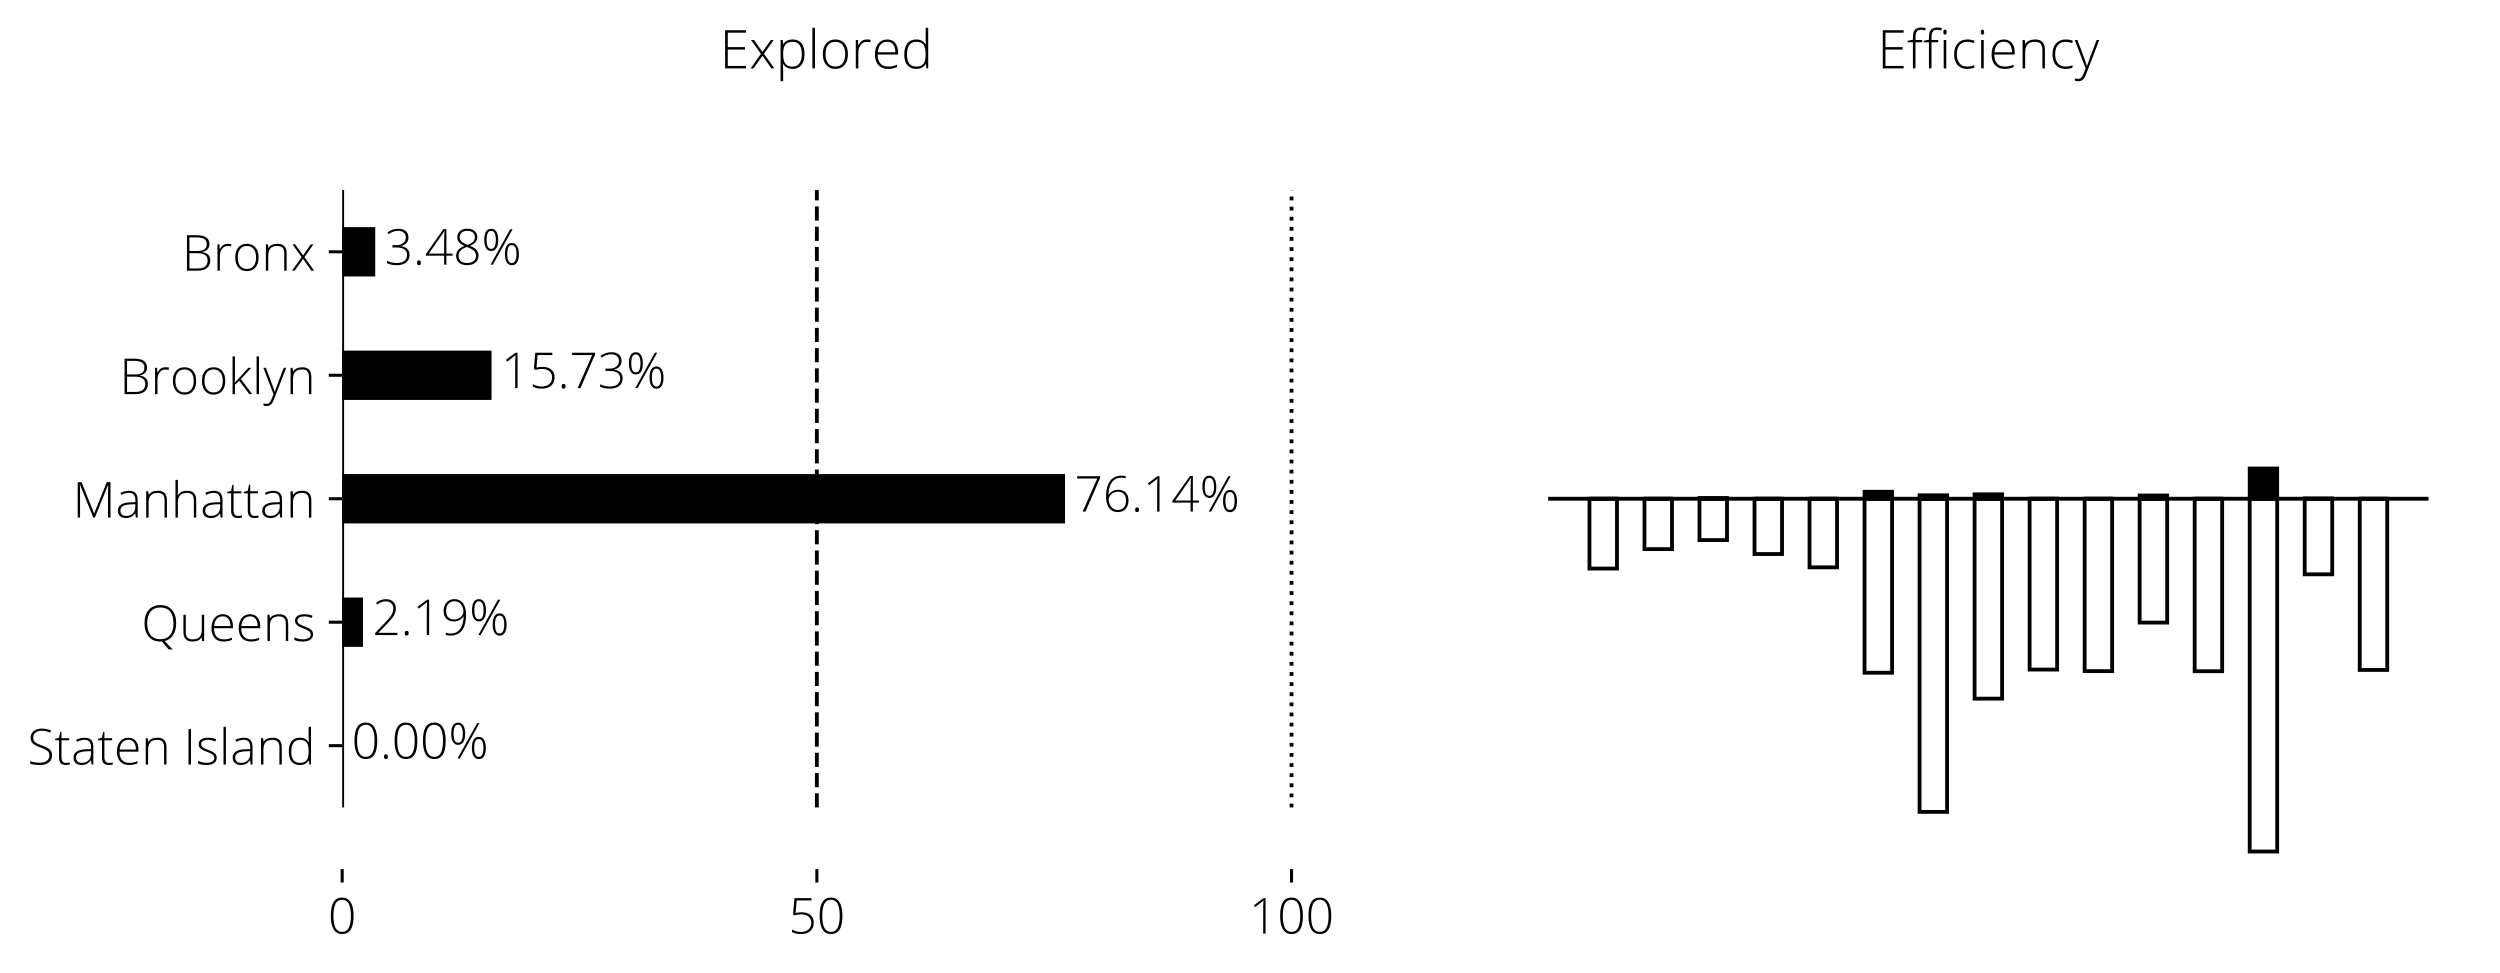
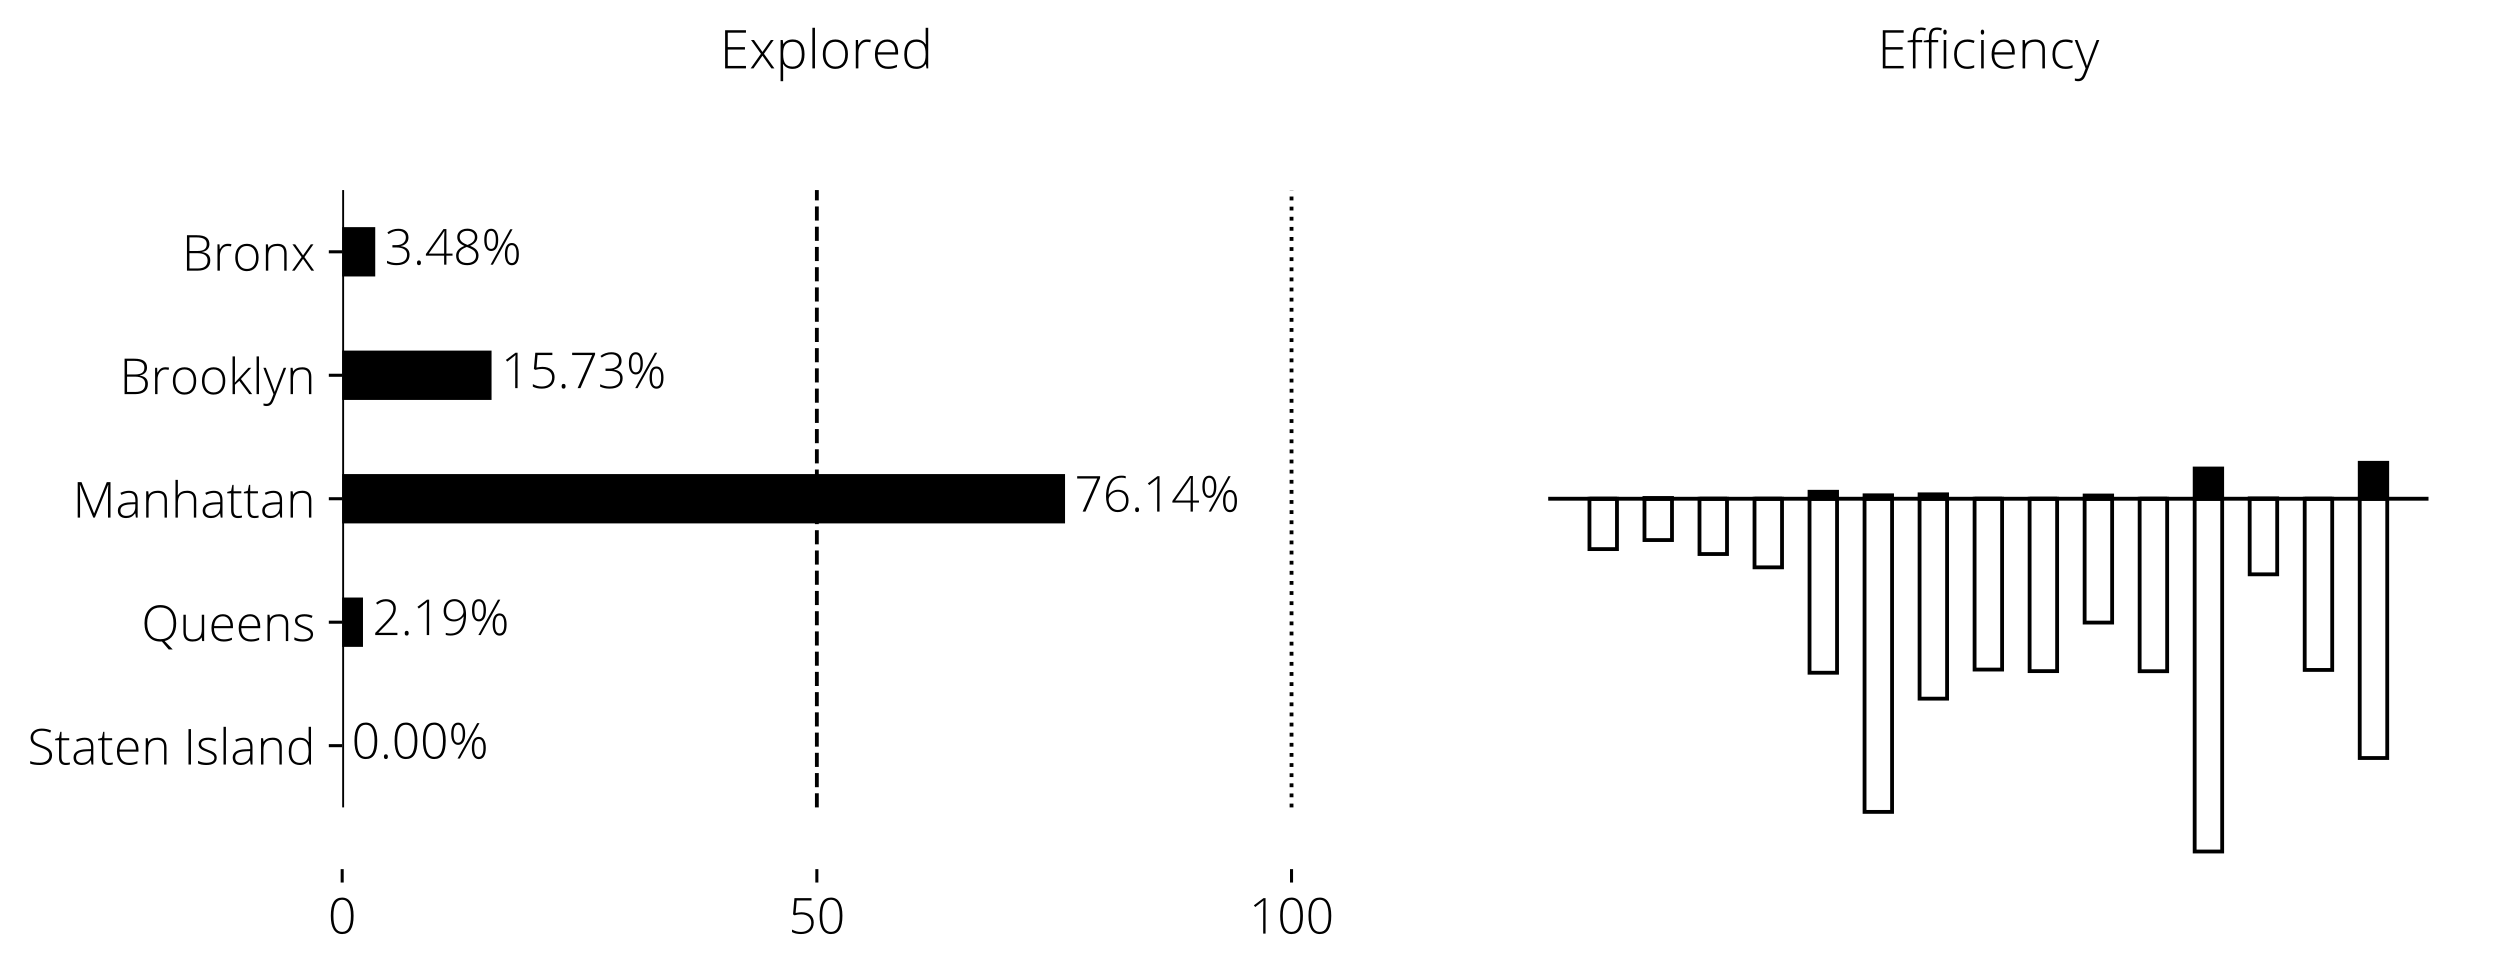
<svg xmlns="http://www.w3.org/2000/svg" xmlns:xlink="http://www.w3.org/1999/xlink" width="654.828pt" height="254.856pt" viewBox="0 0 654.828 254.856" version="1.1">
  <defs>
    <style type="text/css">*{stroke-linejoin: round; stroke-linecap: butt}</style>
  </defs>
  <g id="figure_1">
    <g id="patch_1">
      <path d="M 0 254.856  L 654.828 254.856  L 654.828 0  L 0 0  z " style="fill: #ffffff" />
    </g>
    <g id="axes_1">
      <g id="patch_2">
        <path d="M 89.628 227.654  L 343.265 227.654  L 343.265 33.614  L 89.628 33.614  L 89.628 227.654  z " style="fill: none" />
      </g>
      <g id="patch_3">
-         <path d="M 89.628 201.782  L 89.628 201.782  L 89.628 188.846  L 89.628 188.846  z " clip-path="url(#pe54385620a)" />
+         <path d="M 89.628 201.782  L 89.628 201.782  L 89.628 188.846  L 89.628 188.846  z " clip-path="url(#p0671338206)" />
      </g>
      <g id="patch_4">
-         <path d="M 89.628 169.442  L 95.077 169.442  L 95.077 156.506  L 89.628 156.506  z " clip-path="url(#pe54385620a)" />
+         <path d="M 89.628 169.442  L 95.077 169.442  L 95.077 156.506  L 89.628 156.506  z " clip-path="url(#p0671338206)" />
      </g>
      <g id="patch_5">
-         <path d="M 89.628 137.102  L 278.967 137.102  L 278.967 124.166  L 89.628 124.166  z " clip-path="url(#pe54385620a)" />
+         <path d="M 89.628 137.102  L 278.967 137.102  L 278.967 124.166  L 89.628 124.166  z " clip-path="url(#p0671338206)" />
      </g>
      <g id="patch_6">
-         <path d="M 89.628 104.762  L 128.753 104.762  L 128.753 91.826  L 89.628 91.826  z " clip-path="url(#pe54385620a)" />
+         <path d="M 89.628 104.762  L 128.753 104.762  L 128.753 91.826  L 89.628 91.826  z " clip-path="url(#p0671338206)" />
      </g>
      <g id="patch_7">
-         <path d="M 89.628 72.422  L 98.287 72.422  L 98.287 59.486  L 89.628 59.486  z " clip-path="url(#pe54385620a)" />
+         <path d="M 89.628 72.422  L 98.287 72.422  L 98.287 59.486  L 89.628 59.486  z " clip-path="url(#p0671338206)" />
      </g>
      <g id="matplotlib.axis_1">
        <g id="xtick_1">
          <g id="line2d_1">
            <defs>
-               <path id="m1546f56711" d="M 0 0  L 0 3.5  " style="stroke: #000000; stroke-width: 0.8" />
+               <path id="m69258db8c2" d="M 0 0  L 0 3.5  " style="stroke: #000000; stroke-width: 0.8" />
            </defs>
            <g>
-               <use xlink:href="#m1546f56711" x="89.628" y="227.654" style="stroke: #000000; stroke-width: 0.8" />
+               <use xlink:href="#m69258db8c2" x="89.628" y="227.654" style="stroke: #000000; stroke-width: 0.8" />
            </g>
          </g>
          <g id="text_1">
            <g transform="translate(85.91836 244.5322) scale(0.13 -0.13)">
              <defs>
                <path id="OpenSans-Light-30" d="M 3297 2297  Q 3297 1094 2930 515  Q 2563 -63 1819 -63  Q 1103 -63 731 532  Q 359 1128 359 2297  Q 359 3491 720 4066  Q 1081 4641 1819 4641  Q 2541 4641 2919 4045  Q 3297 3450 3297 2297  z M 697 2297  Q 697 1234 975 726  Q 1253 219 1819 219  Q 2409 219 2679 744  Q 2950 1269 2950 2297  Q 2950 3309 2679 3834  Q 2409 4359 1819 4359  Q 1228 4359 962 3834  Q 697 3309 697 2297  z " transform="scale(0.015625)" />
              </defs>
              <use xlink:href="#OpenSans-Light-30" />
            </g>
          </g>
        </g>
        <g id="xtick_2">
          <g id="line2d_2">
            <g>
-               <use xlink:href="#m1546f56711" x="213.96" y="227.654" style="stroke: #000000; stroke-width: 0.8" />
+               <use xlink:href="#m69258db8c2" x="213.96" y="227.654" style="stroke: #000000; stroke-width: 0.8" />
            </g>
          </g>
          <g id="text_2">
            <g transform="translate(206.5398 244.5322) scale(0.13 -0.13)">
              <defs>
                <path id="OpenSans-Light-35" d="M 1678 2747  Q 2409 2747 2829 2394  Q 3250 2041 3250 1422  Q 3250 719 2812 328  Q 2375 -63 1606 -63  Q 1266 -63 959 4  Q 653 72 447 197  L 447 519  Q 784 347 1046 280  Q 1309 213 1606 213  Q 2206 213 2568 530  Q 2931 847 2931 1388  Q 2931 1897 2578 2187  Q 2225 2478 1619 2478  Q 1213 2478 769 2356  L 581 2478  L 763 4569  L 2963 4569  L 2963 4269  L 1056 4269  L 916 2656  Q 1403 2747 1678 2747  z " transform="scale(0.015625)" />
              </defs>
              <use xlink:href="#OpenSans-Light-35" />
              <use xlink:href="#OpenSans-Light-30" x="57.08" />
            </g>
          </g>
        </g>
        <g id="xtick_3">
          <g id="line2d_3">
            <g>
-               <use xlink:href="#m1546f56711" x="338.292" y="227.654" style="stroke: #000000; stroke-width: 0.8" />
+               <use xlink:href="#m69258db8c2" x="338.292" y="227.654" style="stroke: #000000; stroke-width: 0.8" />
            </g>
          </g>
          <g id="text_3">
            <g transform="translate(327.1613 244.5322) scale(0.13 -0.13)">
              <defs>
                <path id="OpenSans-Light-31" d="M 2131 0  L 1825 0  L 1825 3328  Q 1825 3781 1863 4269  Q 1816 4222 1766 4178  Q 1716 4134 800 3419  L 622 3641  L 1863 4569  L 2131 4569  L 2131 0  z " transform="scale(0.015625)" />
              </defs>
              <use xlink:href="#OpenSans-Light-31" />
              <use xlink:href="#OpenSans-Light-30" x="57.08" />
              <use xlink:href="#OpenSans-Light-30" x="114.16" />
            </g>
          </g>
        </g>
      </g>
      <g id="matplotlib.axis_2">
        <g id="ytick_1">
          <g id="line2d_4">
            <defs>
-               <path id="ma93847722c" d="M 0 0  L -3.5 0  " style="stroke: #000000; stroke-width: 0.8" />
+               <path id="md8dce30afe" d="M 0 0  L -3.5 0  " style="stroke: #000000; stroke-width: 0.8" />
            </defs>
            <g>
-               <use xlink:href="#ma93847722c" x="89.628" y="195.314" style="stroke: #000000; stroke-width: 0.8" />
+               <use xlink:href="#md8dce30afe" x="89.628" y="195.314" style="stroke: #000000; stroke-width: 0.8" />
            </g>
          </g>
          <g id="text_4">
            <g transform="translate(7.2 200.2532) scale(0.13 -0.13)">
              <defs>
                <path id="OpenSans-Light-53" d="M 3169 1178  Q 3169 606 2748 271  Q 2328 -63 1631 -63  Q 794 -63 347 122  L 347 441  Q 841 231 1606 231  Q 2169 231 2498 489  Q 2828 747 2828 1166  Q 2828 1425 2718 1595  Q 2609 1766 2362 1906  Q 2116 2047 1638 2209  Q 938 2450 670 2729  Q 403 3009 403 3475  Q 403 3988 804 4311  Q 1206 4634 1838 4634  Q 2481 4634 3047 4391  L 2931 4116  Q 2363 4353 1844 4353  Q 1338 4353 1038 4118  Q 738 3884 738 3481  Q 738 3228 830 3065  Q 922 2903 1131 2773  Q 1341 2644 1850 2463  Q 2384 2278 2653 2104  Q 2922 1931 3045 1711  Q 3169 1491 3169 1178  z " transform="scale(0.015625)" />
                <path id="OpenSans-Light-74" d="M 1466 213  Q 1759 213 1978 263  L 1978 13  Q 1753 -63 1459 -63  Q 1009 -63 795 178  Q 581 419 581 934  L 581 3128  L 78 3128  L 78 3309  L 581 3450  L 738 4219  L 897 4219  L 897 3397  L 1894 3397  L 1894 3128  L 897 3128  L 897 978  Q 897 588 1034 400  Q 1172 213 1466 213  z " transform="scale(0.015625)" />
                <path id="OpenSans-Light-61" d="M 2631 0  L 2553 538  L 2528 538  Q 2272 209 2001 73  Q 1731 -63 1363 -63  Q 863 -63 584 193  Q 306 450 306 903  Q 306 1400 720 1675  Q 1134 1950 1919 1966  L 2566 1984  L 2566 2209  Q 2566 2694 2369 2941  Q 2172 3188 1734 3188  Q 1263 3188 756 2925  L 641 3194  Q 1200 3456 1747 3456  Q 2306 3456 2582 3165  Q 2859 2875 2859 2259  L 2859 0  L 2631 0  z M 1381 219  Q 1925 219 2239 530  Q 2553 841 2553 1394  L 2553 1728  L 1959 1703  Q 1244 1669 939 1480  Q 634 1291 634 891  Q 634 572 829 395  Q 1025 219 1381 219  z " transform="scale(0.015625)" />
                <path id="OpenSans-Light-65" d="M 1941 -63  Q 1200 -63 786 393  Q 372 850 372 1672  Q 372 2484 772 2973  Q 1172 3463 1850 3463  Q 2450 3463 2797 3044  Q 3144 2625 3144 1906  L 3144 1656  L 697 1656  Q 703 956 1023 587  Q 1344 219 1941 219  Q 2231 219 2451 259  Q 2672 300 3009 434  L 3009 153  Q 2722 28 2478 -17  Q 2234 -63 1941 -63  z M 1850 3188  Q 1359 3188 1062 2864  Q 766 2541 716 1931  L 2816 1931  Q 2816 2522 2559 2855  Q 2303 3188 1850 3188  z " transform="scale(0.015625)" />
                <path id="OpenSans-Light-6e" d="M 2938 0  L 2938 2203  Q 2938 2716 2722 2948  Q 2506 3181 2053 3181  Q 1444 3181 1161 2873  Q 878 2566 878 1875  L 878 0  L 569 0  L 569 3397  L 831 3397  L 891 2931  L 909 2931  Q 1241 3463 2088 3463  Q 3244 3463 3244 2222  L 3244 0  L 2938 0  z " transform="scale(0.015625)" />
                <path id="OpenSans-Light-20" transform="scale(0.015625)" />
                <path id="OpenSans-Light-49" d="M 647 0  L 647 4569  L 966 4569  L 966 0  L 647 0  z " transform="scale(0.015625)" />
                <path id="OpenSans-Light-73" d="M 2675 884  Q 2675 428 2328 182  Q 1981 -63 1344 -63  Q 663 -63 263 147  L 263 481  Q 775 225 1344 225  Q 1847 225 2108 392  Q 2369 559 2369 838  Q 2369 1094 2161 1269  Q 1953 1444 1478 1613  Q 969 1797 762 1930  Q 556 2063 451 2230  Q 347 2397 347 2638  Q 347 3019 667 3241  Q 988 3463 1563 3463  Q 2113 3463 2606 3256  L 2491 2975  Q 1991 3181 1563 3181  Q 1147 3181 903 3043  Q 659 2906 659 2663  Q 659 2397 848 2237  Q 1038 2078 1588 1881  Q 2047 1716 2256 1583  Q 2466 1450 2570 1281  Q 2675 1113 2675 884  z " transform="scale(0.015625)" />
                <path id="OpenSans-Light-6c" d="M 878 0  L 569 0  L 569 4863  L 878 4863  L 878 0  z " transform="scale(0.015625)" />
                <path id="OpenSans-Light-64" d="M 1813 3463  Q 2181 3463 2450 3328  Q 2719 3194 2931 2869  L 2950 2869  Q 2931 3263 2931 3641  L 2931 4863  L 3238 4863  L 3238 0  L 3034 0  L 2956 519  L 2931 519  Q 2544 -63 1819 -63  Q 1116 -63 744 375  Q 372 813 372 1650  Q 372 2531 740 2997  Q 1109 3463 1813 3463  z M 1813 3181  Q 1256 3181 976 2790  Q 697 2400 697 1656  Q 697 213 1819 213  Q 2394 213 2662 547  Q 2931 881 2931 1650  L 2931 1703  Q 2931 2491 2667 2836  Q 2403 3181 1813 3181  z " transform="scale(0.015625)" />
              </defs>
              <use xlink:href="#OpenSans-Light-53" />
              <use xlink:href="#OpenSans-Light-74" x="54.492" />
              <use xlink:href="#OpenSans-Light-61" x="87.988" />
              <use xlink:href="#OpenSans-Light-74" x="140.967" />
              <use xlink:href="#OpenSans-Light-65" x="174.463" />
              <use xlink:href="#OpenSans-Light-6e" x="229.346" />
              <use xlink:href="#OpenSans-Light-20" x="288.33" />
              <use xlink:href="#OpenSans-Light-49" x="314.307" />
              <use xlink:href="#OpenSans-Light-73" x="339.502" />
              <use xlink:href="#OpenSans-Light-6c" x="386.084" />
              <use xlink:href="#OpenSans-Light-61" x="408.691" />
              <use xlink:href="#OpenSans-Light-6e" x="461.67" />
              <use xlink:href="#OpenSans-Light-64" x="520.654" />
            </g>
          </g>
        </g>
        <g id="ytick_2">
          <g id="line2d_5">
            <g>
-               <use xlink:href="#ma93847722c" x="89.628" y="162.974" style="stroke: #000000; stroke-width: 0.8" />
+               <use xlink:href="#md8dce30afe" x="89.628" y="162.974" style="stroke: #000000; stroke-width: 0.8" />
            </g>
          </g>
          <g id="text_5">
            <g transform="translate(37.03094 167.9132) scale(0.13 -0.13)">
              <defs>
                <path id="OpenSans-Light-51" d="M 4488 2291  Q 4488 1372 4094 770  Q 3700 169 3003 0  L 4044 -1088  L 3525 -1088  L 2644 -56  L 2541 -63  L 2444 -63  Q 1491 -63 947 570  Q 403 1203 403 2297  Q 403 3388 951 4014  Q 1500 4641 2450 4641  Q 3406 4641 3947 4011  Q 4488 3381 4488 2291  z M 750 2291  Q 750 1309 1187 773  Q 1625 238 2444 238  Q 3269 238 3705 769  Q 4141 1300 4141 2291  Q 4141 3278 3705 3804  Q 3269 4331 2450 4331  Q 1634 4331 1192 3800  Q 750 3269 750 2291  z " transform="scale(0.015625)" />
                <path id="OpenSans-Light-75" d="M 838 3397  L 838 1197  Q 838 684 1053 451  Q 1269 219 1722 219  Q 2328 219 2614 525  Q 2900 831 2900 1522  L 2900 3397  L 3206 3397  L 3206 0  L 2944 0  L 2888 469  L 2869 469  Q 2538 -63 1691 -63  Q 531 -63 531 1178  L 531 3397  L 838 3397  z " transform="scale(0.015625)" />
              </defs>
              <use xlink:href="#OpenSans-Light-51" />
              <use xlink:href="#OpenSans-Light-75" x="76.416" />
              <use xlink:href="#OpenSans-Light-65" x="135.4" />
              <use xlink:href="#OpenSans-Light-65" x="190.283" />
              <use xlink:href="#OpenSans-Light-6e" x="245.166" />
              <use xlink:href="#OpenSans-Light-73" x="304.15" />
            </g>
          </g>
        </g>
        <g id="ytick_3">
          <g id="line2d_6">
            <g>
-               <use xlink:href="#ma93847722c" x="89.628" y="130.634" style="stroke: #000000; stroke-width: 0.8" />
+               <use xlink:href="#md8dce30afe" x="89.628" y="130.634" style="stroke: #000000; stroke-width: 0.8" />
            </g>
          </g>
          <g id="text_6">
            <g transform="translate(19.03406 135.5732) scale(0.13 -0.13)">
              <defs>
                <path id="OpenSans-Light-4d" d="M 2656 0  L 953 4219  L 928 4219  Q 953 3831 953 3425  L 953 0  L 647 0  L 647 4569  L 1141 4569  L 2759 550  L 2778 550  L 4397 4569  L 4878 4569  L 4878 0  L 4556 0  L 4556 3463  Q 4556 3825 4594 4213  L 4569 4213  L 2859 0  L 2656 0  z " transform="scale(0.015625)" />
                <path id="OpenSans-Light-68" d="M 2938 0  L 2938 2203  Q 2938 2716 2722 2948  Q 2506 3181 2053 3181  Q 1444 3181 1161 2873  Q 878 2566 878 1875  L 878 0  L 569 0  L 569 4863  L 878 4863  L 878 3316  L 863 2881  L 884 2881  Q 1075 3188 1365 3325  Q 1656 3463 2088 3463  Q 3244 3463 3244 2222  L 3244 0  L 2938 0  z " transform="scale(0.015625)" />
              </defs>
              <use xlink:href="#OpenSans-Light-4d" />
              <use xlink:href="#OpenSans-Light-61" x="86.279" />
              <use xlink:href="#OpenSans-Light-6e" x="139.258" />
              <use xlink:href="#OpenSans-Light-68" x="198.242" />
              <use xlink:href="#OpenSans-Light-61" x="257.227" />
              <use xlink:href="#OpenSans-Light-74" x="310.205" />
              <use xlink:href="#OpenSans-Light-74" x="343.701" />
              <use xlink:href="#OpenSans-Light-61" x="377.197" />
              <use xlink:href="#OpenSans-Light-6e" x="430.176" />
            </g>
          </g>
        </g>
        <g id="ytick_4">
          <g id="line2d_7">
            <g>
-               <use xlink:href="#ma93847722c" x="89.628" y="98.294" style="stroke: #000000; stroke-width: 0.8" />
+               <use xlink:href="#md8dce30afe" x="89.628" y="98.294" style="stroke: #000000; stroke-width: 0.8" />
            </g>
          </g>
          <g id="text_7">
            <g transform="translate(31.31703 103.2332) scale(0.13 -0.13)">
              <defs>
                <path id="OpenSans-Light-42" d="M 647 4569  L 1900 4569  Q 2747 4569 3144 4281  Q 3541 3994 3541 3413  Q 3541 3016 3298 2752  Q 3056 2488 2591 2413  L 2591 2394  Q 3138 2313 3395 2048  Q 3653 1784 3653 1313  Q 3653 681 3234 340  Q 2816 0 2047 0  L 647 0  L 647 4569  z M 966 2534  L 1972 2534  Q 2616 2534 2908 2748  Q 3200 2963 3200 3419  Q 3200 3875 2870 4081  Q 2541 4288 1888 4288  L 966 4288  L 966 2534  z M 966 2253  L 966 281  L 2041 281  Q 3309 281 3309 1313  Q 3309 2253 1972 2253  L 966 2253  z " transform="scale(0.015625)" />
                <path id="OpenSans-Light-72" d="M 1906 3463  Q 2122 3463 2369 3419  L 2309 3122  Q 2097 3175 1869 3175  Q 1434 3175 1156 2806  Q 878 2438 878 1875  L 878 0  L 569 0  L 569 3397  L 831 3397  L 863 2784  L 884 2784  Q 1094 3159 1331 3311  Q 1569 3463 1906 3463  z " transform="scale(0.015625)" />
                <path id="OpenSans-Light-6f" d="M 3378 1703  Q 3378 872 2975 404  Q 2572 -63 1863 -63  Q 1416 -63 1075 153  Q 734 369 553 772  Q 372 1175 372 1703  Q 372 2534 775 2998  Q 1178 3463 1881 3463  Q 2581 3463 2979 2992  Q 3378 2522 3378 1703  z M 697 1703  Q 697 1003 1005 611  Q 1313 219 1875 219  Q 2438 219 2745 611  Q 3053 1003 3053 1703  Q 3053 2406 2742 2793  Q 2431 3181 1869 3181  Q 1306 3181 1001 2795  Q 697 2409 697 1703  z " transform="scale(0.015625)" />
                <path id="OpenSans-Light-6b" d="M 872 1491  L 2606 3397  L 2981 3397  L 1644 1947  L 3097 0  L 2725 0  L 1434 1716  L 878 1209  L 878 0  L 569 0  L 569 4863  L 878 4863  L 878 2425  L 856 1491  L 872 1491  z " transform="scale(0.015625)" />
                <path id="OpenSans-Light-79" d="M 0 3397  L 319 3397  L 1038 1491  Q 1366 613 1453 306  L 1472 306  Q 1603 709 1900 1509  L 2619 3397  L 2938 3397  L 1416 -550  Q 1231 -1031 1106 -1200  Q 981 -1369 814 -1453  Q 647 -1538 409 -1538  Q 231 -1538 13 -1472  L 13 -1203  Q 194 -1253 403 -1253  Q 563 -1253 684 -1178  Q 806 -1103 904 -945  Q 1003 -788 1133 -445  Q 1263 -103 1300 0  L 0 3397  z " transform="scale(0.015625)" />
              </defs>
              <use xlink:href="#OpenSans-Light-42" />
              <use xlink:href="#OpenSans-Light-72" x="62.695" />
              <use xlink:href="#OpenSans-Light-6f" x="101.611" />
              <use xlink:href="#OpenSans-Light-6f" x="160.205" />
              <use xlink:href="#OpenSans-Light-6b" x="218.799" />
              <use xlink:href="#OpenSans-Light-6c" x="267.188" />
              <use xlink:href="#OpenSans-Light-79" x="289.795" />
              <use xlink:href="#OpenSans-Light-6e" x="335.693" />
            </g>
          </g>
        </g>
        <g id="ytick_5">
          <g id="line2d_8">
            <g>
-               <use xlink:href="#ma93847722c" x="89.628" y="65.954" style="stroke: #000000; stroke-width: 0.8" />
+               <use xlink:href="#md8dce30afe" x="89.628" y="65.954" style="stroke: #000000; stroke-width: 0.8" />
            </g>
          </g>
          <g id="text_8">
            <g transform="translate(47.65641 70.89317) scale(0.13 -0.13)">
              <defs>
                <path id="OpenSans-Light-78" d="M 1403 1747  L 219 3397  L 575 3397  L 1588 1966  L 2591 3397  L 2931 3397  L 1766 1747  L 3016 0  L 2656 0  L 1588 1516  L 513 0  L 172 0  L 1403 1747  z " transform="scale(0.015625)" />
              </defs>
              <use xlink:href="#OpenSans-Light-42" />
              <use xlink:href="#OpenSans-Light-72" x="62.695" />
              <use xlink:href="#OpenSans-Light-6f" x="101.611" />
              <use xlink:href="#OpenSans-Light-6e" x="160.205" />
              <use xlink:href="#OpenSans-Light-78" x="219.189" />
            </g>
          </g>
        </g>
      </g>
      <g id="LineCollection_1">
-         <path d="M 89.628 211.484  L 89.628 49.784  " clip-path="url(#pe54385620a)" style="fill: none; stroke: #000000" />
+         <path d="M 89.628 211.484  L 89.628 49.784  " clip-path="url(#p0671338206)" style="fill: none; stroke: #000000" />
      </g>
      <g id="LineCollection_2">
-         <path d="M 213.96 211.484  L 213.96 49.784  " clip-path="url(#pe54385620a)" style="fill: none; stroke-dasharray: 3.7,1.6; stroke-dashoffset: 0; stroke: #000000" />
+         <path d="M 213.96 211.484  L 213.96 49.784  " clip-path="url(#p0671338206)" style="fill: none; stroke-dasharray: 3.7,1.6; stroke-dashoffset: 0; stroke: #000000" />
      </g>
      <g id="LineCollection_3">
-         <path d="M 338.292 211.484  L 338.292 49.784  " clip-path="url(#pe54385620a)" style="fill: none; stroke-dasharray: 1,1.65; stroke-dashoffset: 0; stroke: #000000" />
+         <path d="M 338.292 211.484  L 338.292 49.784  " clip-path="url(#p0671338206)" style="fill: none; stroke-dasharray: 1,1.65; stroke-dashoffset: 0; stroke: #000000" />
      </g>
      <g id="text_9">
        <g transform="translate(92.11507 198.6911) scale(0.13 -0.13)">
          <defs>
            <path id="OpenSans-Light-2e" d="M 506 244  Q 506 550 756 550  Q 1013 550 1013 244  Q 1013 -63 756 -63  Q 506 -63 506 244  z " transform="scale(0.015625)" />
            <path id="OpenSans-Light-25" d="M 659 3206  Q 659 2625 800 2333  Q 941 2041 1241 2041  Q 1844 2041 1844 3206  Q 1844 3781 1689 4070  Q 1534 4359 1241 4359  Q 941 4359 800 4070  Q 659 3781 659 3206  z M 2150 3206  Q 2150 2500 1915 2133  Q 1681 1766 1241 1766  Q 825 1766 589 2142  Q 353 2519 353 3206  Q 353 3903 578 4268  Q 803 4634 1241 4634  Q 1675 4634 1912 4257  Q 2150 3881 2150 3206  z M 3322 1369  Q 3322 791 3462 502  Q 3603 213 3903 213  Q 4506 213 4506 1369  Q 4506 2522 3903 2522  Q 3603 2522 3462 2236  Q 3322 1950 3322 1369  z M 4813 1369  Q 4813 663 4581 295  Q 4350 -72 3909 -72  Q 3484 -72 3250 308  Q 3016 688 3016 1369  Q 3016 2072 3245 2434  Q 3475 2797 3909 2797  Q 4338 2797 4575 2422  Q 4813 2047 4813 1369  z M 4000 4569  L 1466 0  L 1166 0  L 3700 4569  L 4000 4569  z " transform="scale(0.015625)" />
          </defs>
          <use xlink:href="#OpenSans-Light-30" />
          <use xlink:href="#OpenSans-Light-2e" x="57.08" />
          <use xlink:href="#OpenSans-Light-30" x="80.859" />
          <use xlink:href="#OpenSans-Light-30" x="137.939" />
          <use xlink:href="#OpenSans-Light-25" x="195.02" />
        </g>
      </g>
      <g id="text_10">
        <g transform="translate(97.5641 166.3511) scale(0.13 -0.13)">
          <defs>
            <path id="OpenSans-Light-32" d="M 3213 0  L 353 0  L 353 275  L 1569 1544  Q 2081 2075 2287 2356  Q 2494 2638 2591 2894  Q 2688 3150 2688 3431  Q 2688 3841 2419 4097  Q 2150 4353 1722 4353  Q 1150 4353 628 3938  L 459 4153  Q 1031 4634 1728 4634  Q 2325 4634 2667 4315  Q 3009 3997 3009 3438  Q 3009 2984 2779 2561  Q 2550 2138 1941 1516  L 769 313  L 769 300  L 3213 300  L 3213 0  z " transform="scale(0.015625)" />
            <path id="OpenSans-Light-39" d="M 3238 2631  Q 3238 1731 3002 1125  Q 2766 519 2314 228  Q 1863 -63 1222 -63  Q 897 -63 622 19  L 622 288  Q 756 244 945 220  Q 1134 197 1234 197  Q 2006 197 2443 755  Q 2881 1313 2931 2381  L 2894 2381  Q 2666 2081 2350 1920  Q 2034 1759 1691 1759  Q 1056 1759 701 2109  Q 347 2459 347 3103  Q 347 3791 736 4216  Q 1125 4641 1747 4641  Q 2197 4641 2534 4405  Q 2872 4169 3055 3712  Q 3238 3256 3238 2631  z M 1747 4366  Q 1253 4366 959 4033  Q 666 3700 666 3122  Q 666 2578 937 2297  Q 1209 2016 1716 2016  Q 2031 2016 2304 2156  Q 2578 2297 2739 2530  Q 2900 2763 2900 3003  Q 2900 3369 2754 3687  Q 2609 4006 2348 4186  Q 2088 4366 1747 4366  z " transform="scale(0.015625)" />
          </defs>
          <use xlink:href="#OpenSans-Light-32" />
          <use xlink:href="#OpenSans-Light-2e" x="57.08" />
          <use xlink:href="#OpenSans-Light-31" x="80.859" />
          <use xlink:href="#OpenSans-Light-39" x="137.939" />
          <use xlink:href="#OpenSans-Light-25" x="195.02" />
        </g>
      </g>
      <g id="text_11">
        <g transform="translate(281.4537 134.0111) scale(0.13 -0.13)">
          <defs>
            <path id="OpenSans-Light-37" d="M 1044 0  L 2925 4269  L 341 4269  L 341 4569  L 3297 4569  L 3297 4341  L 1409 0  L 1044 0  z " transform="scale(0.015625)" />
            <path id="OpenSans-Light-36" d="M 409 1947  Q 409 2838 651 3445  Q 894 4053 1339 4347  Q 1784 4641 2413 4641  Q 2706 4641 2950 4569  L 2950 4294  Q 2722 4378 2400 4378  Q 1628 4378 1198 3822  Q 769 3266 716 2203  L 756 2203  Q 994 2509 1300 2665  Q 1606 2822 1947 2822  Q 2588 2822 2948 2456  Q 3309 2091 3309 1447  Q 3309 747 2929 342  Q 2550 -63 1906 -63  Q 1213 -63 811 467  Q 409 997 409 1947  z M 1906 213  Q 2419 213 2703 534  Q 2988 856 2988 1453  Q 2988 1978 2706 2272  Q 2425 2566 1941 2566  Q 1622 2566 1348 2425  Q 1075 2284 912 2051  Q 750 1819 750 1575  Q 750 1228 904 908  Q 1059 588 1323 400  Q 1588 213 1906 213  z " transform="scale(0.015625)" />
            <path id="OpenSans-Light-34" d="M 3566 1166  L 2778 1166  L 2778 0  L 2484 0  L 2484 1166  L 134 1166  L 134 1375  L 2400 4594  L 2778 4594  L 2778 1434  L 3566 1434  L 3566 1166  z M 2484 1434  L 2484 2741  Q 2484 3684 2528 4325  L 2503 4325  Q 2441 4209 2119 3738  L 506 1434  L 2484 1434  z " transform="scale(0.015625)" />
          </defs>
          <use xlink:href="#OpenSans-Light-37" />
          <use xlink:href="#OpenSans-Light-36" x="57.08" />
          <use xlink:href="#OpenSans-Light-2e" x="114.16" />
          <use xlink:href="#OpenSans-Light-31" x="137.939" />
          <use xlink:href="#OpenSans-Light-34" x="195.02" />
          <use xlink:href="#OpenSans-Light-25" x="252.1" />
        </g>
      </g>
      <g id="text_12">
        <g transform="translate(131.2399 101.6711) scale(0.13 -0.13)">
          <defs>
            <path id="OpenSans-Light-33" d="M 3059 3494  Q 3059 3069 2792 2778  Q 2525 2488 2075 2406  L 2075 2388  Q 2625 2319 2912 2037  Q 3200 1756 3200 1281  Q 3200 641 2764 289  Q 2328 -63 1509 -63  Q 813 -63 294 197  L 294 506  Q 556 369 882 291  Q 1209 213 1497 213  Q 2188 213 2534 492  Q 2881 772 2881 1281  Q 2881 1734 2526 1978  Q 2172 2222 1484 2222  L 991 2222  L 991 2522  L 1491 2522  Q 2059 2522 2392 2792  Q 2725 3063 2725 3525  Q 2725 3906 2454 4136  Q 2184 4366 1747 4366  Q 1406 4366 1125 4270  Q 844 4175 494 3944  L 341 4153  Q 606 4375 981 4504  Q 1356 4634 1741 4634  Q 2372 4634 2715 4336  Q 3059 4038 3059 3494  z " transform="scale(0.015625)" />
          </defs>
          <use xlink:href="#OpenSans-Light-31" />
          <use xlink:href="#OpenSans-Light-35" x="57.08" />
          <use xlink:href="#OpenSans-Light-2e" x="114.16" />
          <use xlink:href="#OpenSans-Light-37" x="137.939" />
          <use xlink:href="#OpenSans-Light-33" x="195.02" />
          <use xlink:href="#OpenSans-Light-25" x="252.1" />
        </g>
      </g>
      <g id="text_13">
        <g transform="translate(100.7736 69.33114) scale(0.13 -0.13)">
          <defs>
            <path id="OpenSans-Light-38" d="M 1819 4647  Q 2400 4647 2754 4350  Q 3109 4053 3109 3547  Q 3109 3197 2889 2928  Q 2669 2659 2175 2431  Q 2775 2184 3019 1890  Q 3263 1597 3263 1178  Q 3263 613 2867 275  Q 2472 -63 1806 -63  Q 1116 -63 747 253  Q 378 569 378 1172  Q 378 1581 637 1890  Q 897 2200 1441 2419  Q 938 2656 731 2920  Q 525 3184 525 3553  Q 525 3881 690 4129  Q 856 4378 1154 4512  Q 1453 4647 1819 4647  z M 697 1125  Q 697 694 989 456  Q 1281 219 1806 219  Q 2319 219 2631 470  Q 2944 722 2944 1153  Q 2944 1541 2698 1783  Q 2453 2025 1753 2291  Q 1178 2069 937 1800  Q 697 1531 697 1125  z M 1813 4366  Q 1372 4366 1105 4148  Q 838 3931 838 3553  Q 838 3334 936 3167  Q 1034 3000 1220 2864  Q 1406 2728 1844 2547  Q 2353 2744 2575 2981  Q 2797 3219 2797 3553  Q 2797 3928 2533 4147  Q 2269 4366 1813 4366  z " transform="scale(0.015625)" />
          </defs>
          <use xlink:href="#OpenSans-Light-33" />
          <use xlink:href="#OpenSans-Light-2e" x="57.08" />
          <use xlink:href="#OpenSans-Light-34" x="80.859" />
          <use xlink:href="#OpenSans-Light-38" x="137.939" />
          <use xlink:href="#OpenSans-Light-25" x="195.02" />
        </g>
      </g>
      <g id="text_14">
        <g transform="translate(188.5144 17.91219) scale(0.14 -0.14)">
          <defs>
            <path id="OpenSans-Light-45" d="M 3144 0  L 647 0  L 647 4569  L 3144 4569  L 3144 4275  L 966 4275  L 966 2547  L 3022 2547  L 3022 2253  L 966 2253  L 966 294  L 3144 294  L 3144 0  z " transform="scale(0.015625)" />
            <path id="OpenSans-Light-70" d="M 2022 -63  Q 1238 -63 878 525  L 856 525  L 866 263  Q 878 31 878 -244  L 878 -1538  L 569 -1538  L 569 3397  L 831 3397  L 891 2913  L 909 2913  Q 1259 3463 2028 3463  Q 2716 3463 3077 3011  Q 3438 2559 3438 1697  Q 3438 859 3058 398  Q 2678 -63 2022 -63  z M 2016 213  Q 2538 213 2823 600  Q 3109 988 3109 1684  Q 3109 3181 2028 3181  Q 1434 3181 1156 2854  Q 878 2528 878 1791  L 878 1691  Q 878 894 1145 553  Q 1413 213 2016 213  z " transform="scale(0.015625)" />
          </defs>
          <use xlink:href="#OpenSans-Light-45" />
          <use xlink:href="#OpenSans-Light-78" x="55.176" />
          <use xlink:href="#OpenSans-Light-70" x="104.98" />
          <use xlink:href="#OpenSans-Light-6c" x="164.502" />
          <use xlink:href="#OpenSans-Light-6f" x="187.109" />
          <use xlink:href="#OpenSans-Light-72" x="245.703" />
          <use xlink:href="#OpenSans-Light-65" x="284.619" />
          <use xlink:href="#OpenSans-Light-64" x="339.502" />
        </g>
      </g>
    </g>
    <g id="axes_2">
      <g id="patch_8">
-         <path d="M 416.329 130.634  L 423.535 130.634  L 423.535 130.634  L 416.329 130.634  z " clip-path="url(#p0d74508d7d)" style="stroke: #000000; stroke-linejoin: miter" />
+         <path d="M 416.329 130.634  L 423.535 130.634  L 423.535 130.634  L 416.329 130.634  z " clip-path="url(#pb079762f8b)" style="stroke: #000000; stroke-linejoin: miter" />
      </g>
      <g id="patch_9">
-         <path d="M 430.741 130.634  L 437.946 130.634  L 437.946 130.634  L 430.741 130.634  z " clip-path="url(#p0d74508d7d)" style="stroke: #000000; stroke-linejoin: miter" />
+         <path d="M 430.741 130.634  L 437.946 130.634  L 437.946 130.44  L 430.741 130.44  z " clip-path="url(#pb079762f8b)" style="stroke: #000000; stroke-linejoin: miter" />
      </g>
      <g id="patch_10">
-         <path d="M 445.152 130.634  L 452.357 130.634  L 452.357 130.44  L 445.152 130.44  z " clip-path="url(#p0d74508d7d)" style="stroke: #000000; stroke-linejoin: miter" />
+         <path d="M 445.152 130.634  L 452.357 130.634  L 452.357 130.634  L 445.152 130.634  z " clip-path="url(#pb079762f8b)" style="stroke: #000000; stroke-linejoin: miter" />
      </g>
      <g id="patch_11">
-         <path d="M 459.563 130.634  L 466.768 130.634  L 466.768 130.634  L 459.563 130.634  z " clip-path="url(#p0d74508d7d)" style="stroke: #000000; stroke-linejoin: miter" />
+         <path d="M 459.563 130.634  L 466.768 130.634  L 466.768 130.634  L 459.563 130.634  z " clip-path="url(#pb079762f8b)" style="stroke: #000000; stroke-linejoin: miter" />
      </g>
      <g id="patch_12">
-         <path d="M 473.974 130.634  L 481.18 130.634  L 481.18 130.634  L 473.974 130.634  z " clip-path="url(#p0d74508d7d)" style="stroke: #000000; stroke-linejoin: miter" />
+         <path d="M 473.974 130.634  L 481.18 130.634  L 481.18 128.808  L 473.974 128.808  z " clip-path="url(#pb079762f8b)" style="stroke: #000000; stroke-linejoin: miter" />
      </g>
      <g id="patch_13">
-         <path d="M 488.385 130.634  L 495.591 130.634  L 495.591 128.808  L 488.385 128.808  z " clip-path="url(#p0d74508d7d)" style="stroke: #000000; stroke-linejoin: miter" />
+         <path d="M 488.385 130.634  L 495.591 130.634  L 495.591 129.737  L 488.385 129.737  z " clip-path="url(#pb079762f8b)" style="stroke: #000000; stroke-linejoin: miter" />
      </g>
      <g id="patch_14">
-         <path d="M 502.796 130.634  L 510.002 130.634  L 510.002 129.737  L 502.796 129.737  z " clip-path="url(#p0d74508d7d)" style="stroke: #000000; stroke-linejoin: miter" />
+         <path d="M 502.796 130.634  L 510.002 130.634  L 510.002 129.48  L 502.796 129.48  z " clip-path="url(#pb079762f8b)" style="stroke: #000000; stroke-linejoin: miter" />
      </g>
      <g id="patch_15">
-         <path d="M 517.207 130.634  L 524.413 130.634  L 524.413 129.48  L 517.207 129.48  z " clip-path="url(#p0d74508d7d)" style="stroke: #000000; stroke-linejoin: miter" />
+         <path d="M 517.207 130.634  L 524.413 130.634  L 524.413 130.634  L 517.207 130.634  z " clip-path="url(#pb079762f8b)" style="stroke: #000000; stroke-linejoin: miter" />
      </g>
      <g id="patch_16">
-         <path d="M 531.619 130.634  L 538.824 130.634  L 538.824 130.634  L 531.619 130.634  z " clip-path="url(#p0d74508d7d)" style="stroke: #000000; stroke-linejoin: miter" />
+         <path d="M 531.619 130.634  L 538.824 130.634  L 538.824 130.634  L 531.619 130.634  z " clip-path="url(#pb079762f8b)" style="stroke: #000000; stroke-linejoin: miter" />
      </g>
      <g id="patch_17">
-         <path d="M 546.03 130.634  L 553.235 130.634  L 553.235 130.634  L 546.03 130.634  z " clip-path="url(#p0d74508d7d)" style="stroke: #000000; stroke-linejoin: miter" />
+         <path d="M 546.03 130.634  L 553.235 130.634  L 553.235 129.789  L 546.03 129.789  z " clip-path="url(#pb079762f8b)" style="stroke: #000000; stroke-linejoin: miter" />
      </g>
      <g id="patch_18">
-         <path d="M 560.441 130.634  L 567.647 130.634  L 567.647 129.789  L 560.441 129.789  z " clip-path="url(#p0d74508d7d)" style="stroke: #000000; stroke-linejoin: miter" />
+         <path d="M 560.441 130.634  L 567.647 130.634  L 567.647 130.634  L 560.441 130.634  z " clip-path="url(#pb079762f8b)" style="stroke: #000000; stroke-linejoin: miter" />
      </g>
      <g id="patch_19">
-         <path d="M 574.852 130.634  L 582.058 130.634  L 582.058 130.634  L 574.852 130.634  z " clip-path="url(#p0d74508d7d)" style="stroke: #000000; stroke-linejoin: miter" />
+         <path d="M 574.852 130.634  L 582.058 130.634  L 582.058 122.718  L 574.852 122.718  z " clip-path="url(#pb079762f8b)" style="stroke: #000000; stroke-linejoin: miter" />
      </g>
      <g id="patch_20">
-         <path d="M 589.263 130.634  L 596.469 130.634  L 596.469 122.718  L 589.263 122.718  z " clip-path="url(#p0d74508d7d)" style="stroke: #000000; stroke-linejoin: miter" />
+         <path d="M 589.263 130.634  L 596.469 130.634  L 596.469 130.578  L 589.263 130.578  z " clip-path="url(#pb079762f8b)" style="stroke: #000000; stroke-linejoin: miter" />
      </g>
      <g id="patch_21">
-         <path d="M 603.674 130.634  L 610.88 130.634  L 610.88 130.578  L 603.674 130.578  z " clip-path="url(#p0d74508d7d)" style="stroke: #000000; stroke-linejoin: miter" />
+         <path d="M 603.674 130.634  L 610.88 130.634  L 610.88 130.634  L 603.674 130.634  z " clip-path="url(#pb079762f8b)" style="stroke: #000000; stroke-linejoin: miter" />
      </g>
      <g id="patch_22">
-         <path d="M 618.086 130.634  L 625.291 130.634  L 625.291 130.634  L 618.086 130.634  z " clip-path="url(#p0d74508d7d)" style="stroke: #000000; stroke-linejoin: miter" />
+         <path d="M 618.086 130.634  L 625.291 130.634  L 625.291 121.22  L 618.086 121.22  z " clip-path="url(#pb079762f8b)" style="stroke: #000000; stroke-linejoin: miter" />
      </g>
      <g id="patch_23">
-         <path d="M 416.329 130.634  L 423.535 130.634  L 423.535 148.923  L 416.329 148.923  L 416.329 130.634  z " clip-path="url(#p0d74508d7d)" style="fill: none; stroke: #000000; stroke-linejoin: miter" />
+         <path d="M 416.329 130.634  L 423.535 130.634  L 423.535 143.827  L 416.329 143.827  L 416.329 130.634  z " clip-path="url(#pb079762f8b)" style="fill: none; stroke: #000000; stroke-linejoin: miter" />
      </g>
      <g id="patch_24">
-         <path d="M 430.741 130.634  L 437.946 130.634  L 437.946 143.827  L 430.741 143.827  L 430.741 130.634  z " clip-path="url(#p0d74508d7d)" style="fill: none; stroke: #000000; stroke-linejoin: miter" />
+         <path d="M 430.741 130.634  L 437.946 130.634  L 437.946 141.458  L 430.741 141.458  L 430.741 130.634  z " clip-path="url(#pb079762f8b)" style="fill: none; stroke: #000000; stroke-linejoin: miter" />
      </g>
      <g id="patch_25">
-         <path d="M 445.152 130.634  L 452.357 130.634  L 452.357 141.458  L 445.152 141.458  L 445.152 130.634  z " clip-path="url(#p0d74508d7d)" style="fill: none; stroke: #000000; stroke-linejoin: miter" />
+         <path d="M 445.152 130.634  L 452.357 130.634  L 452.357 145.117  L 445.152 145.117  L 445.152 130.634  z " clip-path="url(#pb079762f8b)" style="fill: none; stroke: #000000; stroke-linejoin: miter" />
      </g>
      <g id="patch_26">
-         <path d="M 459.563 130.634  L 466.768 130.634  L 466.768 145.117  L 459.563 145.117  L 459.563 130.634  z " clip-path="url(#p0d74508d7d)" style="fill: none; stroke: #000000; stroke-linejoin: miter" />
+         <path d="M 459.563 130.634  L 466.768 130.634  L 466.768 148.605  L 459.563 148.605  L 459.563 130.634  z " clip-path="url(#pb079762f8b)" style="fill: none; stroke: #000000; stroke-linejoin: miter" />
      </g>
      <g id="patch_27">
-         <path d="M 473.974 130.634  L 481.18 130.634  L 481.18 148.605  L 473.974 148.605  L 473.974 130.634  z " clip-path="url(#p0d74508d7d)" style="fill: none; stroke: #000000; stroke-linejoin: miter" />
+         <path d="M 473.974 130.634  L 481.18 130.634  L 481.18 176.211  L 473.974 176.211  L 473.974 130.634  z " clip-path="url(#pb079762f8b)" style="fill: none; stroke: #000000; stroke-linejoin: miter" />
      </g>
      <g id="patch_28">
-         <path d="M 488.385 130.634  L 495.591 130.634  L 495.591 176.211  L 488.385 176.211  L 488.385 130.634  z " clip-path="url(#p0d74508d7d)" style="fill: none; stroke: #000000; stroke-linejoin: miter" />
+         <path d="M 488.385 130.634  L 495.591 130.634  L 495.591 212.658  L 488.385 212.658  L 488.385 130.634  z " clip-path="url(#pb079762f8b)" style="fill: none; stroke: #000000; stroke-linejoin: miter" />
      </g>
      <g id="patch_29">
-         <path d="M 502.796 130.634  L 510.002 130.634  L 510.002 212.658  L 502.796 212.658  L 502.796 130.634  z " clip-path="url(#p0d74508d7d)" style="fill: none; stroke: #000000; stroke-linejoin: miter" />
+         <path d="M 502.796 130.634  L 510.002 130.634  L 510.002 182.999  L 502.796 182.999  L 502.796 130.634  z " clip-path="url(#pb079762f8b)" style="fill: none; stroke: #000000; stroke-linejoin: miter" />
      </g>
      <g id="patch_30">
-         <path d="M 517.207 130.634  L 524.413 130.634  L 524.413 182.999  L 517.207 182.999  L 517.207 130.634  z " clip-path="url(#p0d74508d7d)" style="fill: none; stroke: #000000; stroke-linejoin: miter" />
+         <path d="M 517.207 130.634  L 524.413 130.634  L 524.413 175.38  L 517.207 175.38  L 517.207 130.634  z " clip-path="url(#pb079762f8b)" style="fill: none; stroke: #000000; stroke-linejoin: miter" />
      </g>
      <g id="patch_31">
-         <path d="M 531.619 130.634  L 538.824 130.634  L 538.824 175.38  L 531.619 175.38  L 531.619 130.634  z " clip-path="url(#p0d74508d7d)" style="fill: none; stroke: #000000; stroke-linejoin: miter" />
+         <path d="M 531.619 130.634  L 538.824 130.634  L 538.824 175.789  L 531.619 175.789  L 531.619 130.634  z " clip-path="url(#pb079762f8b)" style="fill: none; stroke: #000000; stroke-linejoin: miter" />
      </g>
      <g id="patch_32">
-         <path d="M 546.03 130.634  L 553.235 130.634  L 553.235 175.789  L 546.03 175.789  L 546.03 130.634  z " clip-path="url(#p0d74508d7d)" style="fill: none; stroke: #000000; stroke-linejoin: miter" />
+         <path d="M 546.03 130.634  L 553.235 130.634  L 553.235 163.073  L 546.03 163.073  L 546.03 130.634  z " clip-path="url(#pb079762f8b)" style="fill: none; stroke: #000000; stroke-linejoin: miter" />
      </g>
      <g id="patch_33">
-         <path d="M 560.441 130.634  L 567.647 130.634  L 567.647 163.073  L 560.441 163.073  L 560.441 130.634  z " clip-path="url(#p0d74508d7d)" style="fill: none; stroke: #000000; stroke-linejoin: miter" />
+         <path d="M 560.441 130.634  L 567.647 130.634  L 567.647 175.813  L 560.441 175.813  L 560.441 130.634  z " clip-path="url(#pb079762f8b)" style="fill: none; stroke: #000000; stroke-linejoin: miter" />
      </g>
      <g id="patch_34">
-         <path d="M 574.852 130.634  L 582.058 130.634  L 582.058 175.813  L 574.852 175.813  L 574.852 130.634  z " clip-path="url(#p0d74508d7d)" style="fill: none; stroke: #000000; stroke-linejoin: miter" />
+         <path d="M 574.852 130.634  L 582.058 130.634  L 582.058 223.036  L 574.852 223.036  L 574.852 130.634  z " clip-path="url(#pb079762f8b)" style="fill: none; stroke: #000000; stroke-linejoin: miter" />
      </g>
      <g id="patch_35">
-         <path d="M 589.263 130.634  L 596.469 130.634  L 596.469 223.036  L 589.263 223.036  L 589.263 130.634  z " clip-path="url(#p0d74508d7d)" style="fill: none; stroke: #000000; stroke-linejoin: miter" />
+         <path d="M 589.263 130.634  L 596.469 130.634  L 596.469 150.433  L 589.263 150.433  L 589.263 130.634  z " clip-path="url(#pb079762f8b)" style="fill: none; stroke: #000000; stroke-linejoin: miter" />
      </g>
      <g id="patch_36">
-         <path d="M 603.674 130.634  L 610.88 130.634  L 610.88 150.433  L 603.674 150.433  L 603.674 130.634  z " clip-path="url(#p0d74508d7d)" style="fill: none; stroke: #000000; stroke-linejoin: miter" />
+         <path d="M 603.674 130.634  L 610.88 130.634  L 610.88 175.479  L 603.674 175.479  L 603.674 130.634  z " clip-path="url(#pb079762f8b)" style="fill: none; stroke: #000000; stroke-linejoin: miter" />
      </g>
      <g id="patch_37">
-         <path d="M 618.086 130.634  L 625.291 130.634  L 625.291 175.479  L 618.086 175.479  L 618.086 130.634  z " clip-path="url(#p0d74508d7d)" style="fill: none; stroke: #000000; stroke-linejoin: miter" />
+         <path d="M 618.086 130.634  L 625.291 130.634  L 625.291 198.547  L 618.086 198.547  L 618.086 130.634  z " clip-path="url(#pb079762f8b)" style="fill: none; stroke: #000000; stroke-linejoin: miter" />
      </g>
      <g id="LineCollection_4">
-         <path d="M 405.521 130.634  L 636.1 130.634  " clip-path="url(#p0d74508d7d)" style="fill: none; stroke: #000000" />
+         <path d="M 405.521 130.634  L 636.1 130.634  " clip-path="url(#pb079762f8b)" style="fill: none; stroke: #000000" />
      </g>
      <g id="text_15">
        <g transform="translate(491.7482 17.91219) scale(0.14 -0.14)">
          <defs>
            <path id="OpenSans-Light-66" d="M 1831 3128  L 1031 3128  L 1031 0  L 722 0  L 722 3128  L 91 3128  L 91 3309  L 722 3425  L 722 3688  Q 722 4313 951 4605  Q 1181 4897 1703 4897  Q 1984 4897 2266 4813  L 2194 4544  Q 1944 4622 1697 4622  Q 1334 4622 1182 4408  Q 1031 4194 1031 3713  L 1031 3397  L 1831 3397  L 1831 3128  z " transform="scale(0.015625)" />
            <path id="OpenSans-Light-69" d="M 878 0  L 569 0  L 569 3397  L 878 3397  L 878 0  z M 525 4341  Q 525 4641 722 4641  Q 819 4641 873 4562  Q 928 4484 928 4341  Q 928 4200 873 4119  Q 819 4038 722 4038  Q 525 4038 525 4341  z " transform="scale(0.015625)" />
            <path id="OpenSans-Light-63" d="M 1925 -63  Q 1197 -63 784 396  Q 372 856 372 1678  Q 372 2522 800 2992  Q 1228 3463 1972 3463  Q 2413 3463 2816 3309  L 2731 3034  Q 2291 3181 1966 3181  Q 1341 3181 1019 2795  Q 697 2409 697 1684  Q 697 997 1019 608  Q 1341 219 1919 219  Q 2381 219 2778 384  L 2778 97  Q 2453 -63 1925 -63  z " transform="scale(0.015625)" />
          </defs>
          <use xlink:href="#OpenSans-Light-45" />
          <use xlink:href="#OpenSans-Light-66" x="55.176" />
          <use xlink:href="#OpenSans-Light-66" x="85.156" />
          <use xlink:href="#OpenSans-Light-69" x="115.137" />
          <use xlink:href="#OpenSans-Light-63" x="137.744" />
          <use xlink:href="#OpenSans-Light-69" x="185.254" />
          <use xlink:href="#OpenSans-Light-65" x="207.861" />
          <use xlink:href="#OpenSans-Light-6e" x="262.744" />
          <use xlink:href="#OpenSans-Light-63" x="321.729" />
          <use xlink:href="#OpenSans-Light-79" x="369.238" />
        </g>
      </g>
    </g>
  </g>
  <defs>
-     <clipPath id="pe54385620a">
+     <clipPath id="p0671338206">
      <rect x="89.628" y="33.614" width="253.636" height="194.04" />
    </clipPath>
-     <clipPath id="p0d74508d7d">
+     <clipPath id="pb079762f8b">
      <rect x="393.992" y="33.614" width="253.636" height="194.04" />
    </clipPath>
  </defs>
</svg>
